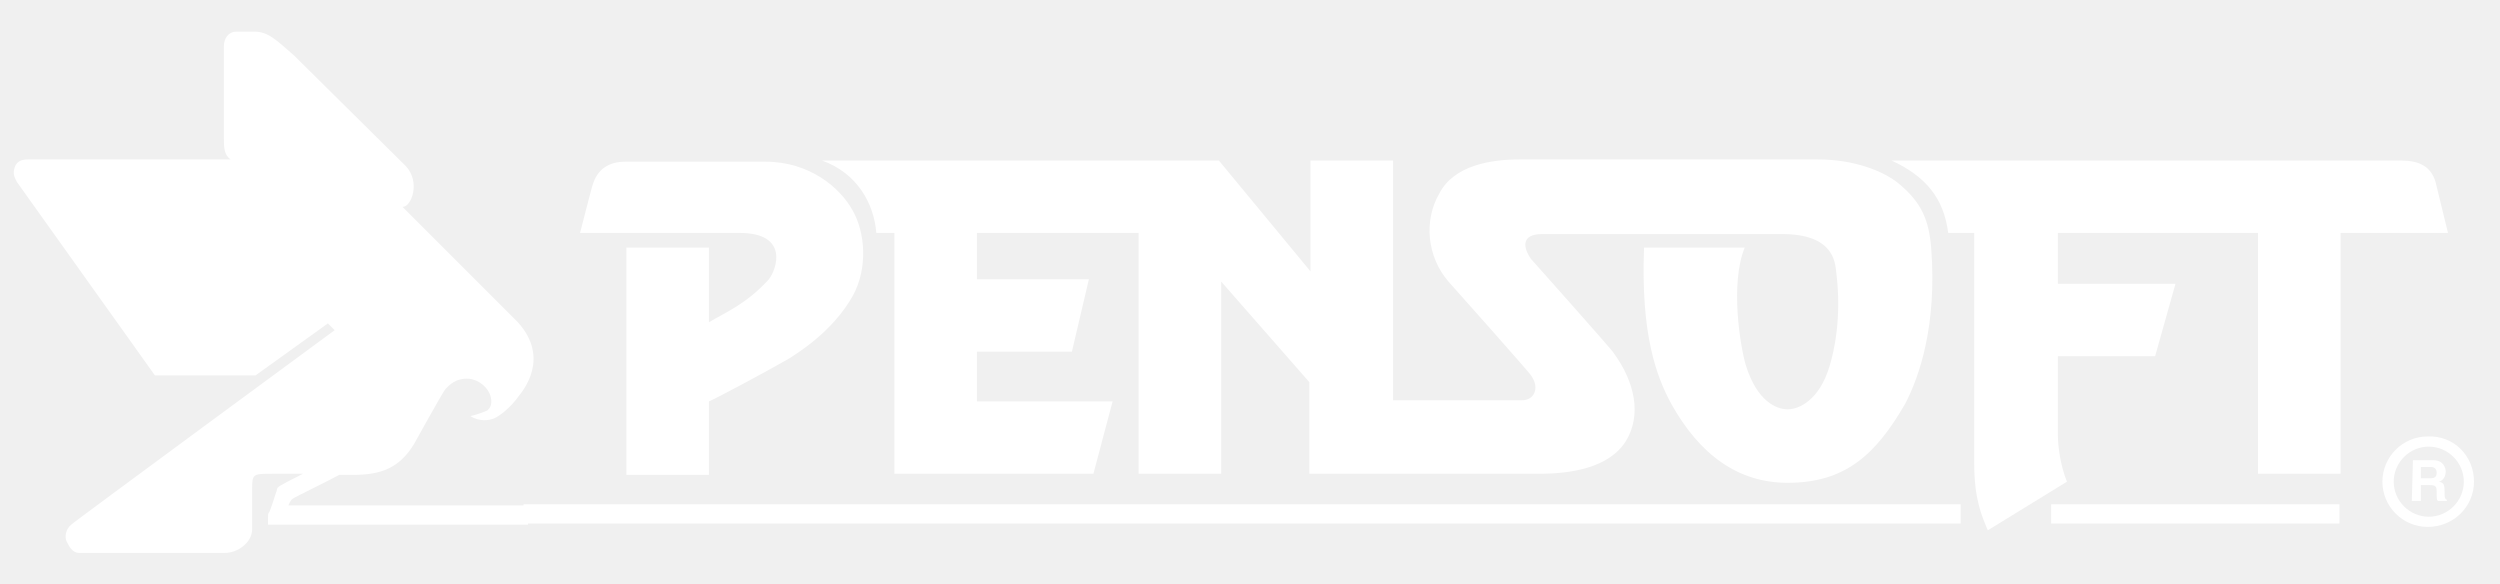
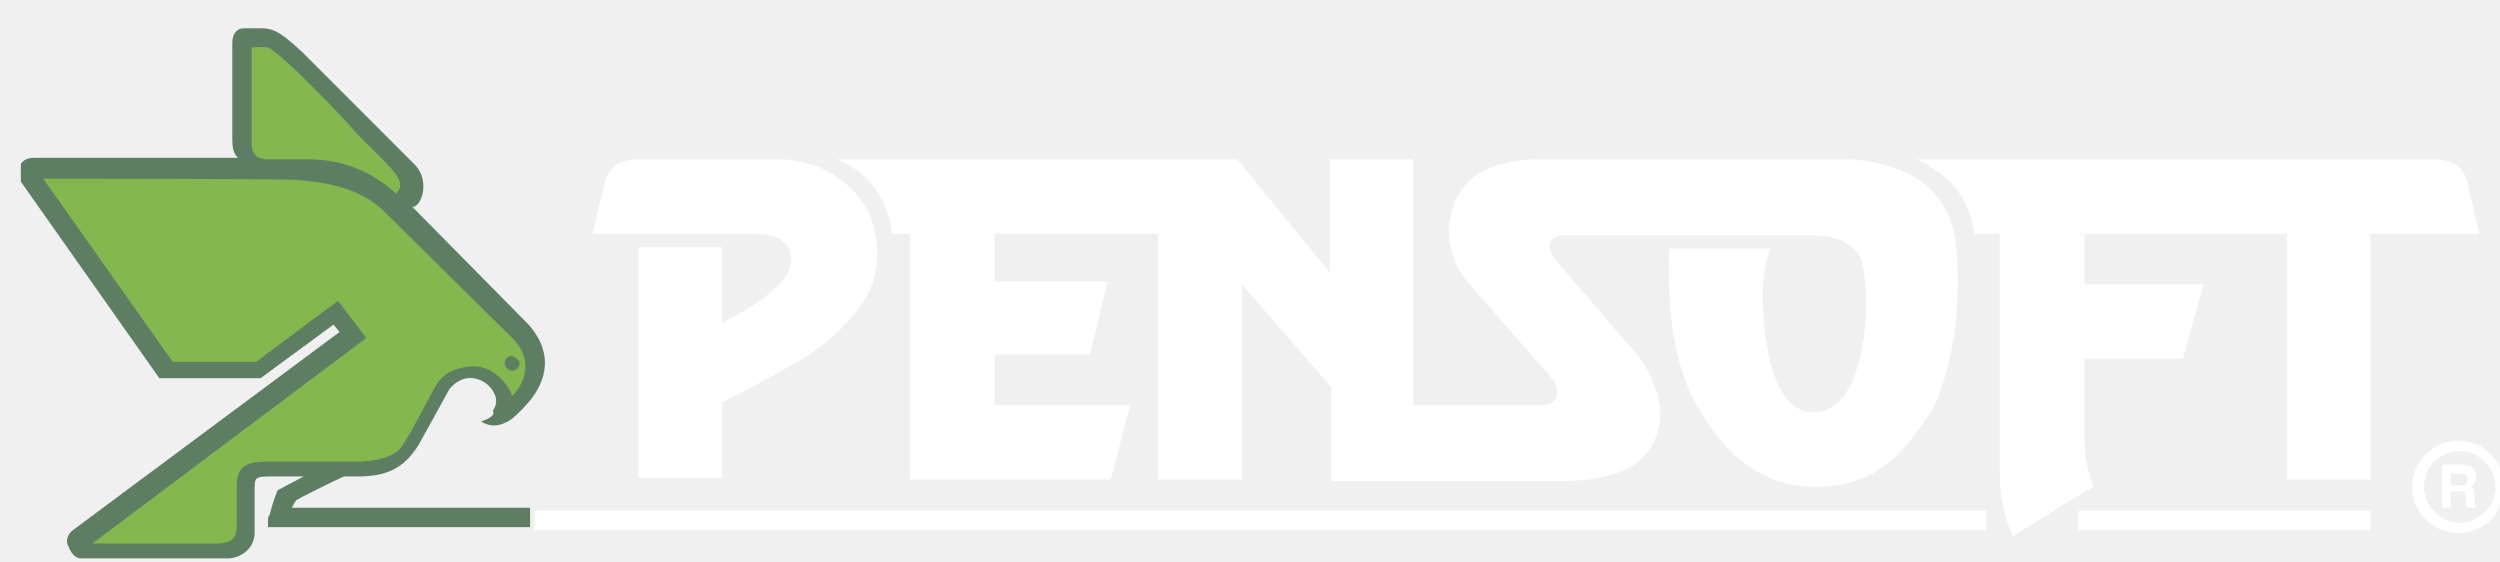
- <svg xmlns="http://www.w3.org/2000/svg" version="1.1" id="Layer_1" x="0px" y="0px" viewBox="0 0 221.1 51.6" style="enable-background:new 0 0 221.1 51.6;" xml:space="preserve">
+ <svg xmlns="http://www.w3.org/2000/svg" xmlns:xlink="http://www.w3.org/1999/xlink" version="1.1" id="Layer_1" x="0px" y="0px" viewBox="-221 378.3 167.9 37.7" style="enable-background:new -221 378.3 167.9 37.7;" xml:space="preserve">
  <style type="text/css">
- 	.st0{fill-rule:evenodd;clip-rule:evenodd;fill:#FFFFFF;}
- 	.st1{fill:#FFFFFF;}
+ 	.st0{clip-path:url(#SVGID_2_);fill:#5E7E64;}
+ 	.st1{clip-path:url(#SVGID_4_);fill:#84B84F;}
+ 	.st2{clip-path:url(#SVGID_6_);fill:#5E7E64;}
+ 	.st3{clip-path:url(#SVGID_8_);fill:#FFFFFF;}
+ 	.st4{clip-path:url(#SVGID_10_);fill:#FFFFFF;}
+ 	.st5{clip-path:url(#SVGID_12_);fill:#FFFFFF;}
+ 	.st6{clip-path:url(#SVGID_14_);fill:#FFFFFF;}
+ 	.st7{clip-path:url(#SVGID_16_);fill:#FFFFFF;}
+ 	.st8{clip-path:url(#SVGID_18_);fill:#FFFFFF;}
</style>
  <g>
-     <path class="st0" d="M41.6,36.8c0.8,0.5,1.6,0.4,2.1,0.2c0.5-0.2,1.5-1,2.2-2c0.3-0.4,2.8-3.3-0.1-6.5L35.6,18.3   c0.8,0,1.6-2.2,0.3-3.6c0,0-9.9-9.8-9.9-9.8c-1.6-1.4-2.3-2.1-3.5-2.1c0,0-1.6,0-1.6,0c-0.7,0-1.1,0.6-1.1,1.3v8.1   c0,0.8,0,1.5,0.6,1.9c0,0-17.9,0-17.9,0c-0.5,0-1,0.1-1.2,0.7c-0.2,0.6,0,0.9,0.2,1.3c0,0,12.2,17.1,12.2,17.1l8.9,0l6.4-4.6   l0.6,0.6c0,0-23.4,17.2-23.3,17.2c-0.5,0.4-0.6,1.1-0.4,1.5c0.2,0.4,0.5,1,1.1,1h12.9c1.1,0,2.4-0.9,2.4-2.1v-3.6   c0-1.3,0.1-1.3,1.8-1.3h2.7c-0.8,0.4-2.2,1.1-2.2,1.2c-0.1,0-0.1,0.3-0.2,0.5c-0.1,0.3-0.5,1.6-0.6,1.7c-0.1,0.1-0.1,0.3-0.1,0.5   c0,0.2,0,0.6,0,0.6h23v-1.7H25.5c0,0,0.2-0.5,0.4-0.6c0.1-0.1,3.2-1.6,4.1-2.1h1.2c2.5,0,4.1-0.6,5.4-2.7c0,0,2.6-4.7,2.8-4.9   c0.3-0.3,0.9-1,2.1-0.9c0.9,0.1,1.7,0.8,1.9,1.6c0.2,0.8-0.2,1.1-0.3,1.2C42.9,36.4,42.1,36.7,41.6,36.8" />
-     <path class="st0" d="M3.3,15.8l11.3,15.8h7.4l7.2-5.3l2.5,3.2l-24,17.8c0,0,10.9,0,10.9,0c1.2,0,1.8-0.4,1.8-1.5c0,0,0-3.5,0-3.5   c0-1.8,1.1-2.1,2.9-2.1h3.5c0,0,4.3,0,4.3,0c1.2,0,2.8-0.3,3.6-1.1c0.7-0.7,2.3-4,3-5.2c0.3-0.6,0.9-2,3.6-2c1.8,0,3.1,1.7,3.4,2.5   c0.8-0.8,2.1-2.8,0.1-4.9c0,0-11.5-11.2-11.5-11.2c-2.4-2.2-5.9-2.5-7.4-2.5C25.9,15.8,3.3,15.8,3.3,15.8 M23,4.5   c1.1,0.4,7.6,7.2,7.6,7.2c3,3.1,4.8,4.3,3.7,5.4c-1.5-1.3-4-2.9-7.7-2.9c0,0-3.6,0-3.6,0c-0.9,0-1.5-0.4-1.5-1.5c0,0,0-8.3,0-8.3   S22.4,4.3,23,4.5" />
-     <path class="st1" d="M51.3,20.6h7.4c0,0,6.7,0,6.7,0c4.4,0,3.3,3.2,2.6,4.1c-2,2.2-3.8,2.9-5.3,3.8v-6.6h-7.3v20.1h7.3   c0,0,0-6.5,0-6.5c0.7-0.3,5.2-2.7,7.1-3.8c0.6-0.4,3.8-2.3,5.6-5.5c1.4-2.5,1.1-5.7,0-7.6c-1.1-2-3.8-4.3-7.7-4.3   c0.1,0-12.4,0-12.4,0c-1.5,0-2.5,0.7-2.9,2.1C52.4,16.3,51.3,20.6,51.3,20.6" />
-     <path class="st1" d="M170.8,22c-0.2-2.6-0.9-4.1-2.8-5.7c-1.4-1.2-4.1-2.2-7.2-2.2h-16c0,0-10.4,0-10.4,0c-2.5,0-5.8,0.5-7.1,3   c-1.4,2.4-1.1,5.6,0.8,7.8c0,0,7.4,8.3,7.3,8.3c0.8,1.1,0.3,2.2-0.8,2.2h-11.4V14.2h-7.3v9.8l-8.1-9.8H72.7   c3.1,1.1,4.6,3.8,4.8,6.4c0,0,0.7,0,0.7,0h0.9v21.3h17.6l1.7-6.4H86.4v-4.4h8.4l1.5-6.4h-9.9v-4.1h14.3v21.3h7.3v-17l7.8,8.9v8.1   c0,0,20.3,0,20.3,0c2.8,0,6.2-0.5,7.7-2.9c1.4-2.3,0.8-5.2-1.1-7.8c0.1,0-7.3-8.3-7.3-8.3c-0.7-1-0.9-2.2,1-2.2   c-0.1,0,21.2,0,21.2,0c4.5,0,4.7,2.4,4.8,3.4c0.5,4-0.2,7-0.6,8.3c-0.9,3-2.7,3.8-3.7,3.8c-1,0-2.7-0.7-3.7-3.9   c-0.5-1.7-1.4-7.2-0.1-10.4c0,0-8.9,0-8.9,0c-0.3,7.7,1.1,11.4,2.4,13.8c2.5,4.5,5.9,7,10.3,7c5.1,0,7.8-2.5,10.4-7   C169.8,33.2,171.3,28.7,170.8,22" />
-     <path class="st1" d="M167.3,14.2c3,1.4,4.6,3.3,5,6.4c0,0,2.3,0,2.3,0l0,20.4c0,3.2,0.7,4.7,1.2,5.9c0,0,7-4.3,7-4.3   c-0.6-1.5-0.8-3.2-0.8-4.1c0,0,0-7,0-7h8.6l1.8-6.4h-10.4v-4.5h17.7v21.3h7.3V20.6h9.5c0,0-1.1-4.5-1.1-4.5c-0.4-1.4-1.5-1.9-3-1.9   h-12.2L167.3,14.2L167.3,14.2z" />
-     <rect x="181.4" y="44.6" class="st0" width="25.5" height="1.7" />
-     <polygon class="st0" points="46.3,44.6 173.4,44.6 173.4,46.3 46.3,46.3  " />
-     <path class="st0" d="M213.3,44.3h0.8v-1.4h0.8c0.6,0,0.6,0.2,0.6,0.7c0,0.4,0,0.6,0.1,0.7h0.8v-0.1c-0.2-0.1-0.2-0.2-0.2-0.7   c0-0.7-0.1-0.8-0.5-0.9c0.4-0.1,0.6-0.5,0.6-0.9c0-0.3-0.2-1-1.1-1h-1.8L213.3,44.3L213.3,44.3z M214.1,42.3v-1h0.9   c0.4,0,0.5,0.3,0.5,0.5c0,0.4-0.2,0.5-0.6,0.5C215,42.3,214.1,42.3,214.1,42.3z M211.7,42.6c0,1.7,1.4,3.1,3.1,3.1   c1.7,0,3.1-1.4,3.1-3.1s-1.4-3.1-3.1-3.1C213.1,39.5,211.7,40.9,211.7,42.6 M218.8,42.6c0,2.2-1.8,4-4.1,4c-2.2,0-4-1.8-4-4   c0-2.2,1.8-4,4-4C217,38.5,218.8,40.3,218.8,42.6" />
+     <g>
+       <g>
+         <defs>
+           <rect id="SVGID_1_" x="-219.6" y="380.1" width="167.7" height="35.9" />
+         </defs>
+         <clipPath id="SVGID_2_">
+           <use xlink:href="#SVGID_1_" style="overflow:visible;" />
+         </clipPath>
+         <path class="st0" d="M-188.7,406.6c0.6,0.4,1.2,0.3,1.6,0.1c0.4-0.1,1.1-0.8,1.7-1.5c0.2-0.3,2.2-2.5-0.1-5.1l-7.8-7.9     c0.6,0,1.2-1.7,0.2-2.8l-7.6-7.6c-1.2-1.1-1.8-1.6-2.7-1.6h-1.2c-0.6,0-0.8,0.5-0.8,1v6.2c0,0.6,0,1.2,0.4,1.5h-13.7     c-0.4,0-0.8,0.1-1,0.6c-0.2,0.5,0,0.7,0.1,1l9.3,13.2h6.8l4.9-3.6l0.4,0.5l-17.9,13.3c-0.4,0.3-0.5,0.8-0.3,1.1     c0.1,0.3,0.4,0.8,0.8,0.8h9.9c0.9,0,1.8-0.7,1.8-1.7v-2.8c0-1,0-1,1.3-1h2c-0.6,0.3-1.7,0.9-1.7,0.9c-0.1,0-0.1,0.2-0.2,0.4     c-0.1,0.2-0.4,1.3-0.4,1.3c-0.1,0.1-0.1,0.2-0.1,0.4s0,0.4,0,0.4h17.6v-1.3h-16c0,0,0.2-0.4,0.3-0.5s2.5-1.3,3.2-1.6h0.9     c1.9,0,3.1-0.5,4.1-2.1c0,0,2-3.6,2.1-3.8c0.2-0.2,0.7-0.8,1.6-0.7c0.7,0.1,1.3,0.6,1.5,1.3c0.1,0.6-0.2,0.8-0.2,0.9     C-187.7,406.2-188.3,406.5-188.7,406.6" />
+       </g>
+     </g>
+     <g>
+       <g>
+         <defs>
+           <rect id="SVGID_3_" x="-219.6" y="380.1" width="167.7" height="35.9" />
+         </defs>
+         <clipPath id="SVGID_4_">
+           <use xlink:href="#SVGID_3_" style="overflow:visible;" />
+         </clipPath>
+         <path class="st1" d="M-218.1,390.3l8.7,12.3h5.6l5.5-4.1l1.9,2.5l-18.4,13.8h8.3c1,0,1.4-0.3,1.4-1.2v-2.7c0-1.4,0.8-1.6,2.2-1.6     h2.6h3.3c0.9,0,2.2-0.2,2.8-0.8c0.5-0.5,1.8-3.1,2.3-4c0.3-0.5,0.7-1.5,2.7-1.6c1.4,0,2.4,1.3,2.6,2c0.6-0.6,1.6-2.2,0.1-3.8     l-8.8-8.7c-1.8-1.7-4.5-1.9-5.6-2C-200.8,390.3-218.1,390.3-218.1,390.3 M-203,381.5c0.9,0.3,5.9,5.6,5.8,5.6     c2.3,2.4,3.7,3.3,2.8,4.2c-1.1-1-3-2.3-5.9-2.3h-2.7c-0.7,0-1.1-0.3-1.1-1.1v-6.4C-204.1,381.5-203.4,381.4-203,381.5" />
+       </g>
+     </g>
+     <g>
+       <g>
+         <defs>
+           <rect id="SVGID_5_" x="-219.6" y="380.1" width="167.7" height="35.9" />
+         </defs>
+         <clipPath id="SVGID_6_">
+           <use xlink:href="#SVGID_5_" style="overflow:visible;" />
+         </clipPath>
+         <path class="st2" d="M-186.1,402.7c0,0.2-0.2,0.5-0.5,0.5c-0.2,0-0.5-0.2-0.5-0.5c0-0.3,0.2-0.5,0.5-0.5     C-186.4,402.3-186.1,402.5-186.1,402.7" />
+       </g>
+     </g>
+     <g>
+       <g>
+         <defs>
+           <rect id="SVGID_7_" x="-219.6" y="380.1" width="167.7" height="35.9" />
+         </defs>
+         <clipPath id="SVGID_8_">
+           <use xlink:href="#SVGID_7_" style="overflow:visible;" />
+         </clipPath>
+         <path class="st3" d="M-181.2,394h5.7h5.1c3.4,0,2.6,2.5,2,3.1c-1.6,1.7-2.9,2.2-4.1,2.9v-5.1h-5.6v15.5h5.6v-5.1     c0.6-0.2,4-2.1,5.4-2.9c0.5-0.3,2.9-1.8,4.3-4.2c1.1-1.9,0.8-4.4,0-5.9c-0.9-1.6-3-3.3-5.9-3.3h-9.5c-1.1,0-1.9,0.5-2.2,1.6     C-180.4,390.6-181.2,394-181.2,394" />
+       </g>
+     </g>
+     <g>
+       <g>
+         <defs>
+           <rect id="SVGID_9_" x="-219.6" y="380.1" width="167.7" height="35.9" />
+         </defs>
+         <clipPath id="SVGID_10_">
+           <use xlink:href="#SVGID_9_" style="overflow:visible;" />
+         </clipPath>
+         <path class="st4" d="M-89.6,395.1c-0.2-2-0.7-3.2-2.1-4.4c-1.1-0.9-3.1-1.7-5.5-1.7h-12.3h-8c-1.9,0-4.4,0.4-5.5,2.3     s-0.9,4.3,0.7,6.1l5.6,6.4c0.6,0.9,0.2,1.7-0.6,1.7h-8.8V389h-5.6v7.6l-6.2-7.6h-26.9c2.3,0.9,3.5,2.9,3.7,5h0.5h0.7v16.5h13.5     l1.3-5h-9.1v-3.4h6.4l1.2-4.9h-7.6V394h11v16.5h5.6v-13.1l6,6.9v6.3h15.6c2.1,0,4.8-0.4,5.9-2.3c1.1-1.8,0.6-4-0.8-6l-5.6-6.5     c-0.6-0.7-0.7-1.7,0.7-1.7c-0.1,0,16.3,0,16.3,0c3.5,0,3.6,1.9,3.7,2.6c0.4,3.1-0.2,5.4-0.5,6.4c-0.7,2.3-2,2.9-2.9,2.9     c-0.8,0-2.1-0.5-2.8-3c-0.4-1.3-1.1-5.5-0.1-8h-6.8c-0.2,6,0.9,8.8,1.9,10.6c1.9,3.4,4.5,5.4,7.9,5.4c3.9,0,5.9-2,8-5.4     C-90.3,403.8-89.2,400.2-89.6,395.1" />
+       </g>
+     </g>
+     <g>
+       <g>
+         <defs>
+           <rect id="SVGID_11_" x="-219.6" y="380.1" width="167.7" height="35.9" />
+         </defs>
+         <clipPath id="SVGID_12_">
+           <use xlink:href="#SVGID_11_" style="overflow:visible;" />
+         </clipPath>
+         <path class="st5" d="M-92.3,389c2.3,1.1,3.5,2.5,3.9,5h1.7v15.8c0,2.5,0.5,3.6,0.9,4.5c0,0,5.3-3.3,5.4-3.3     c-0.5-1.2-0.6-2.4-0.6-3.2v-5.4h6.6l1.4-5h-8V394h13.6v16.5h5.6V394h7.3l-0.8-3.5c-0.3-1.1-1.1-1.5-2.3-1.5H-67H-92.3z" />
+       </g>
+     </g>
+     <g>
+       <g>
+         <defs>
+           <rect id="SVGID_13_" x="-219.6" y="380.1" width="167.7" height="35.9" />
+         </defs>
+         <clipPath id="SVGID_14_">
+           <use xlink:href="#SVGID_13_" style="overflow:visible;" />
+         </clipPath>
+         <rect x="-81.4" y="412.6" class="st6" width="19.6" height="1.3" />
+       </g>
+     </g>
+     <g>
+       <g>
+         <defs>
+           <rect id="SVGID_15_" x="-219.6" y="380.1" width="167.7" height="35.9" />
+         </defs>
+         <clipPath id="SVGID_16_">
+           <use xlink:href="#SVGID_15_" style="overflow:visible;" />
+         </clipPath>
+         <polygon class="st7" points="-185.1,412.6 -87.6,412.6 -87.6,413.9 -185.1,413.9    " />
+       </g>
+     </g>
+     <g>
+       <g>
+         <defs>
+           <rect id="SVGID_17_" x="-219.6" y="380.1" width="167.7" height="35.9" />
+         </defs>
+         <clipPath id="SVGID_18_">
+           <use xlink:href="#SVGID_17_" style="overflow:visible;" />
+         </clipPath>
+         <path class="st8" d="M-57,412.4h0.6v-1.1h0.6c0.4,0,0.4,0.1,0.4,0.5c0,0.3,0,0.4,0.1,0.6h0.6v-0.1c-0.1,0-0.1-0.1-0.1-0.6     s-0.1-0.6-0.3-0.7c0.3-0.1,0.4-0.4,0.4-0.7c0-0.2-0.1-0.8-0.9-0.8H-57L-57,412.4L-57,412.4z M-56.4,410.8v-0.7h0.7     c0.3,0,0.4,0.2,0.4,0.4c0,0.3-0.1,0.4-0.5,0.4h-0.6V410.8z M-58.2,411c0,1.3,1.1,2.4,2.4,2.4s2.4-1.1,2.4-2.4     c0-1.3-1.1-2.4-2.4-2.4C-57.2,408.6-58.2,409.7-58.2,411 M-52.8,411c0,1.7-1.4,3.1-3.1,3.1s-3.1-1.4-3.1-3.1     c0-1.7,1.4-3.1,3.1-3.1S-52.8,409.3-52.8,411" />
+       </g>
+     </g>
  </g>
</svg>
